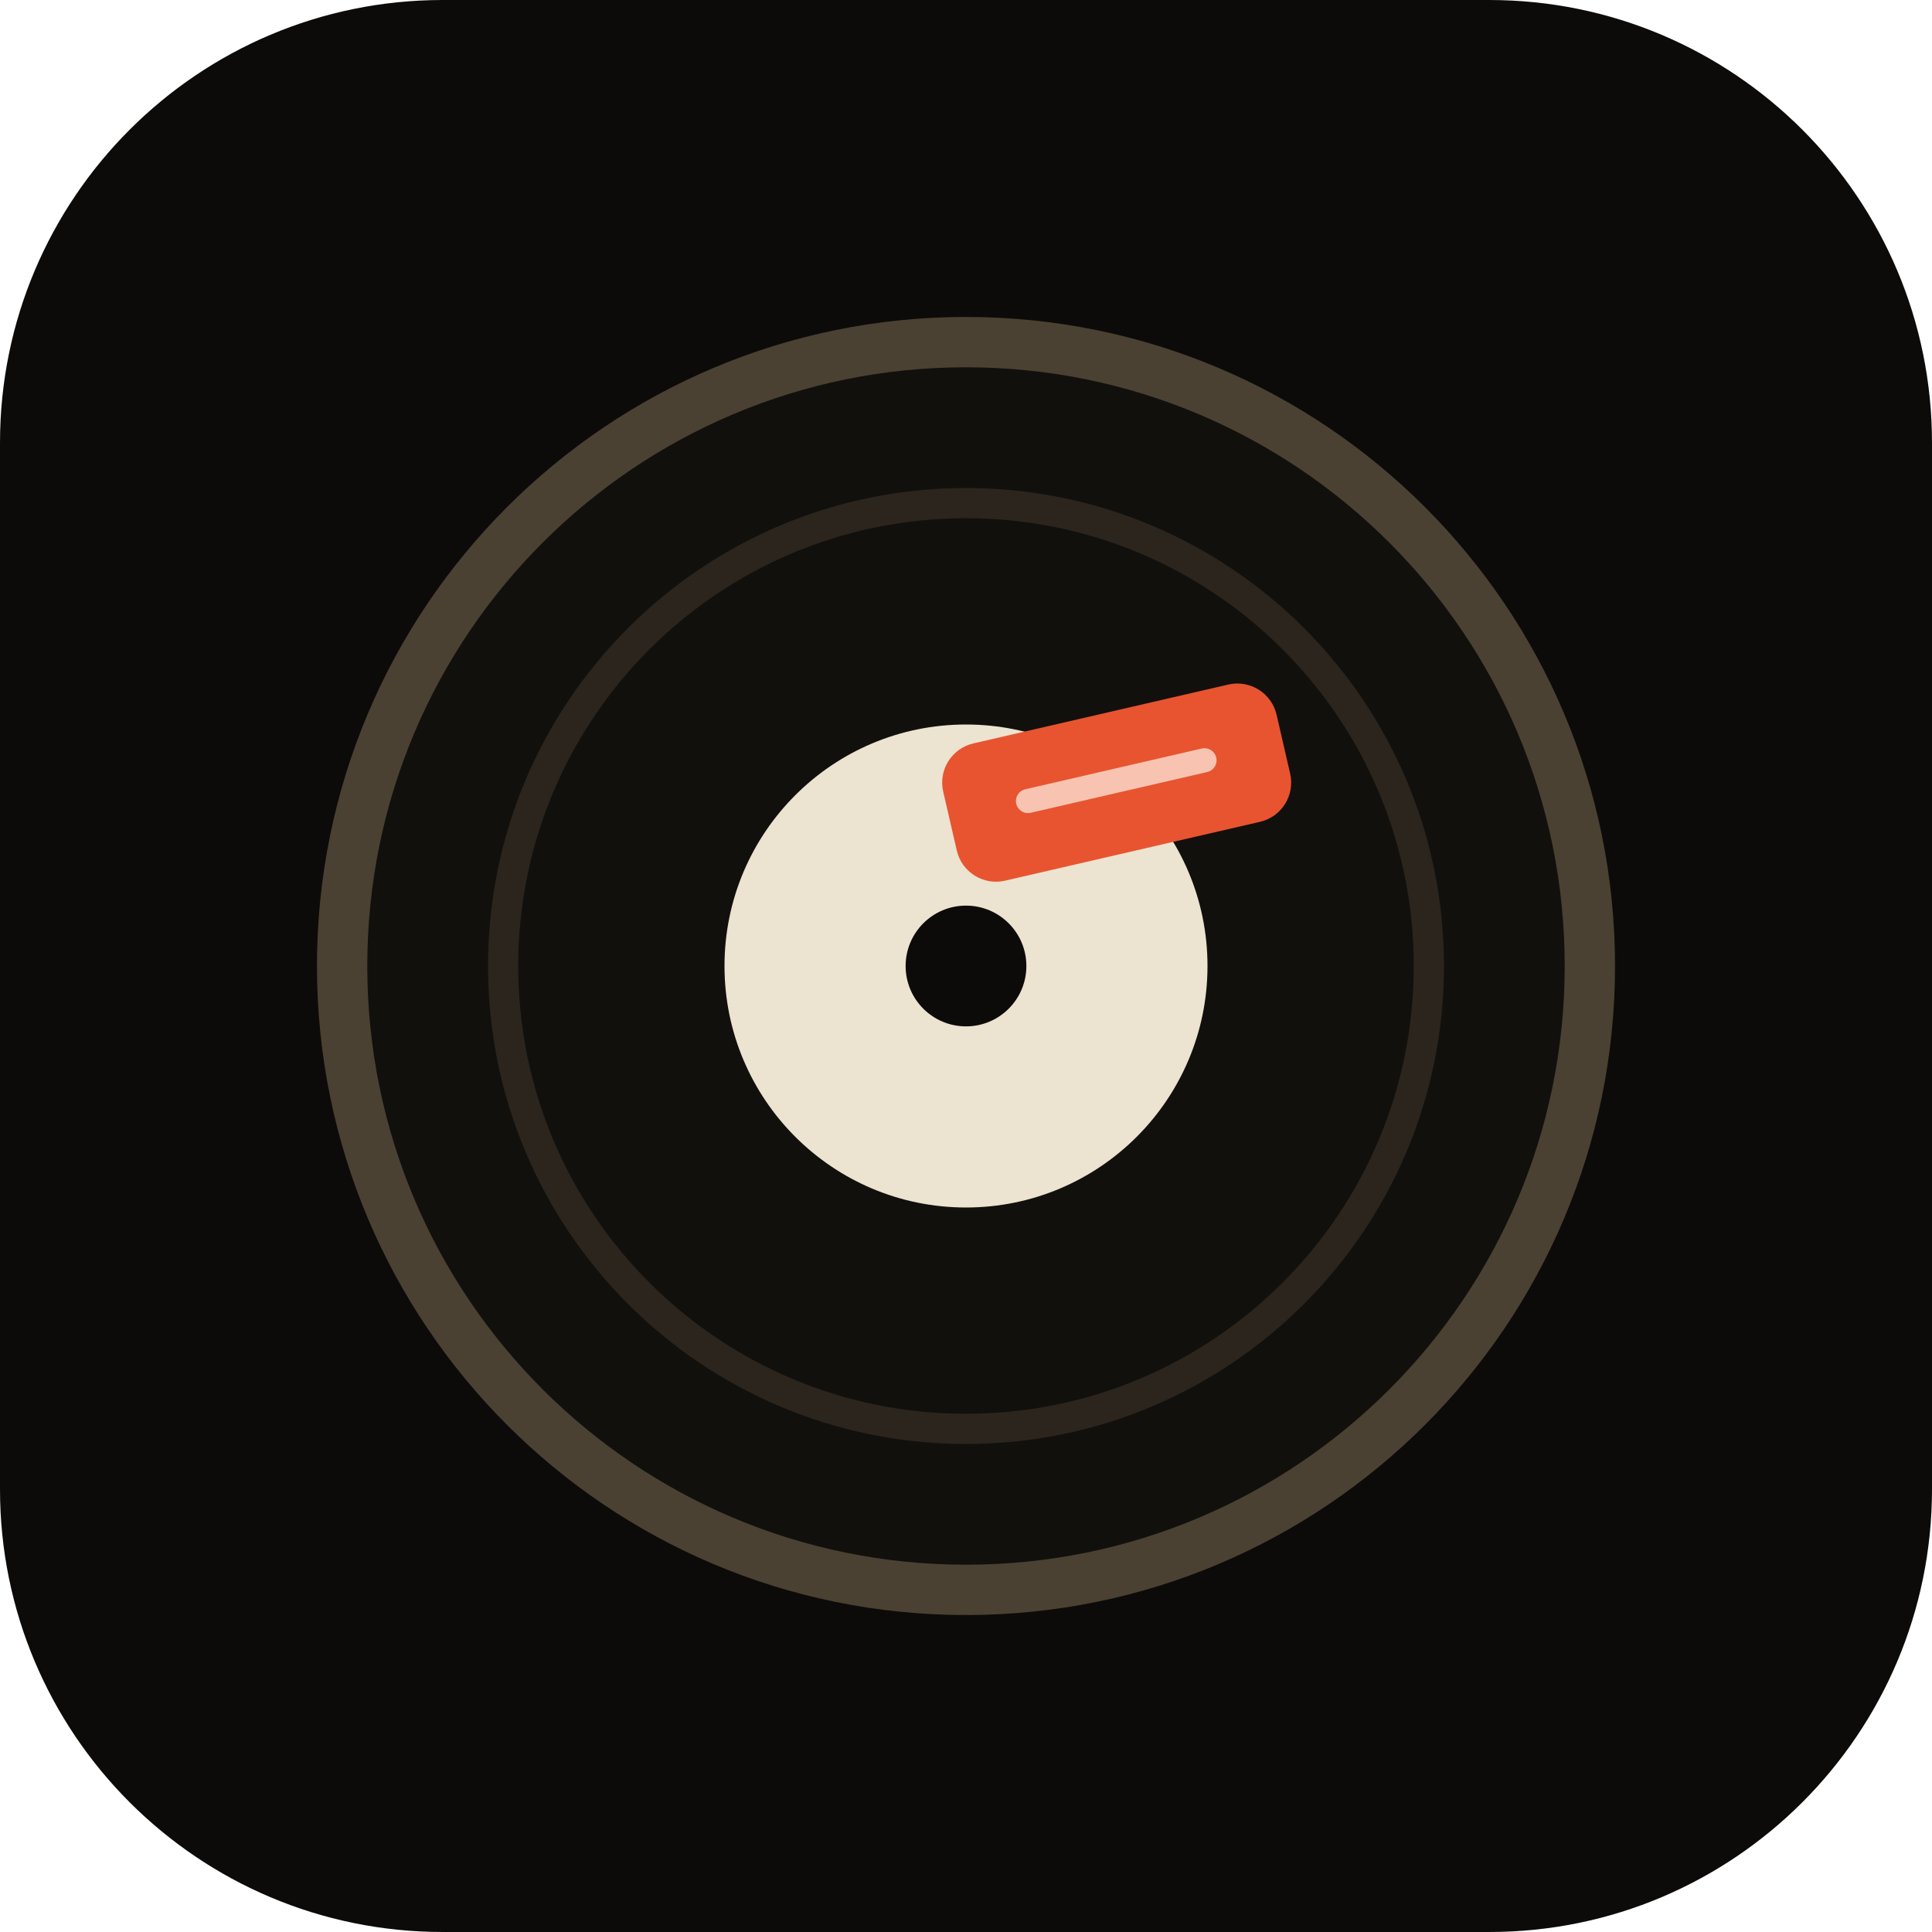
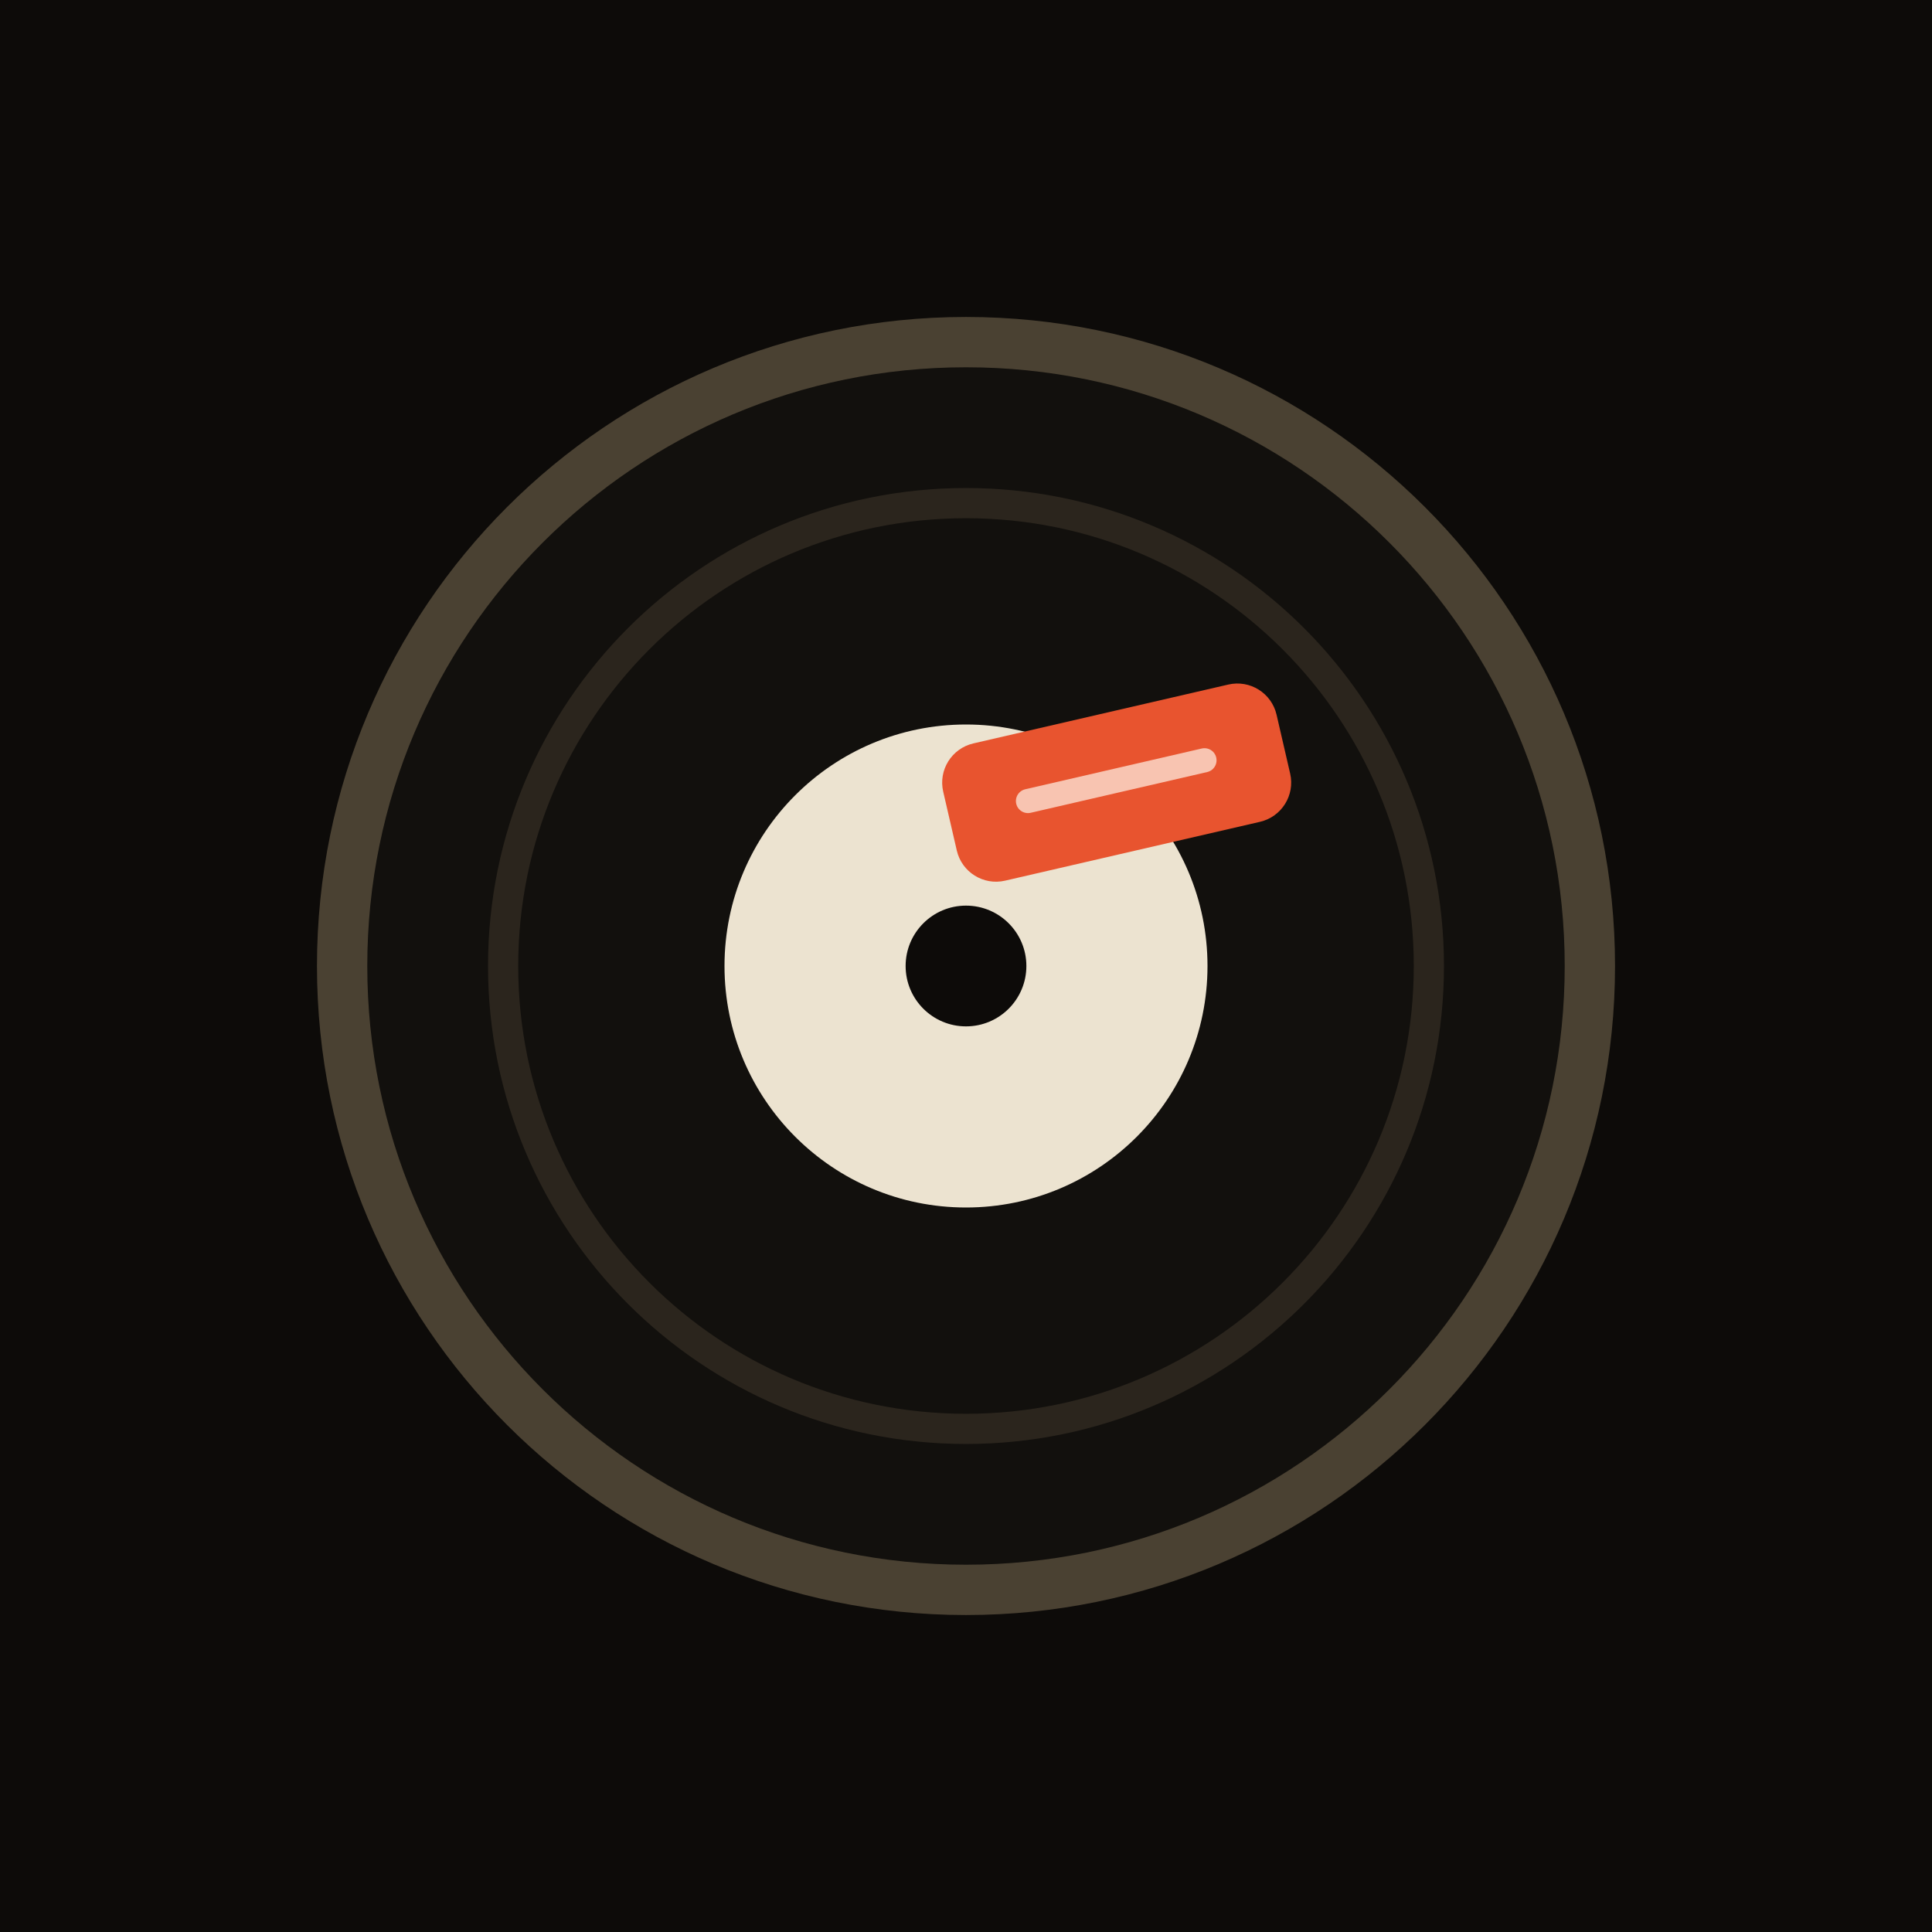
<svg xmlns="http://www.w3.org/2000/svg" viewBox="0 0 96 96" role="img" aria-label="見本盤">
-   <rect width="96" height="96" rx="22" fill="#0d0b09" />
+   <rect width="96" height="96" fill="#0d0b09" />
  <circle cx="48" cy="48" r="31" fill="#12100d" stroke="#4a4132" stroke-width="2.5" />
  <circle cx="48" cy="48" r="23" fill="none" stroke="#2b251d" stroke-width="1.5" />
  <circle cx="48" cy="48" r="12" fill="#ece3d0" />
  <circle cx="48" cy="48" r="3" fill="#0d0b09" />
  <g transform="rotate(-13 55 39)">
    <rect x="47" y="35.5" width="17" height="7" rx="2" fill="#e8542f" />
    <path d="M51 38.9h9" stroke="#fff4e8" stroke-width="1.2" stroke-linecap="round" opacity=".7" />
  </g>
</svg>
